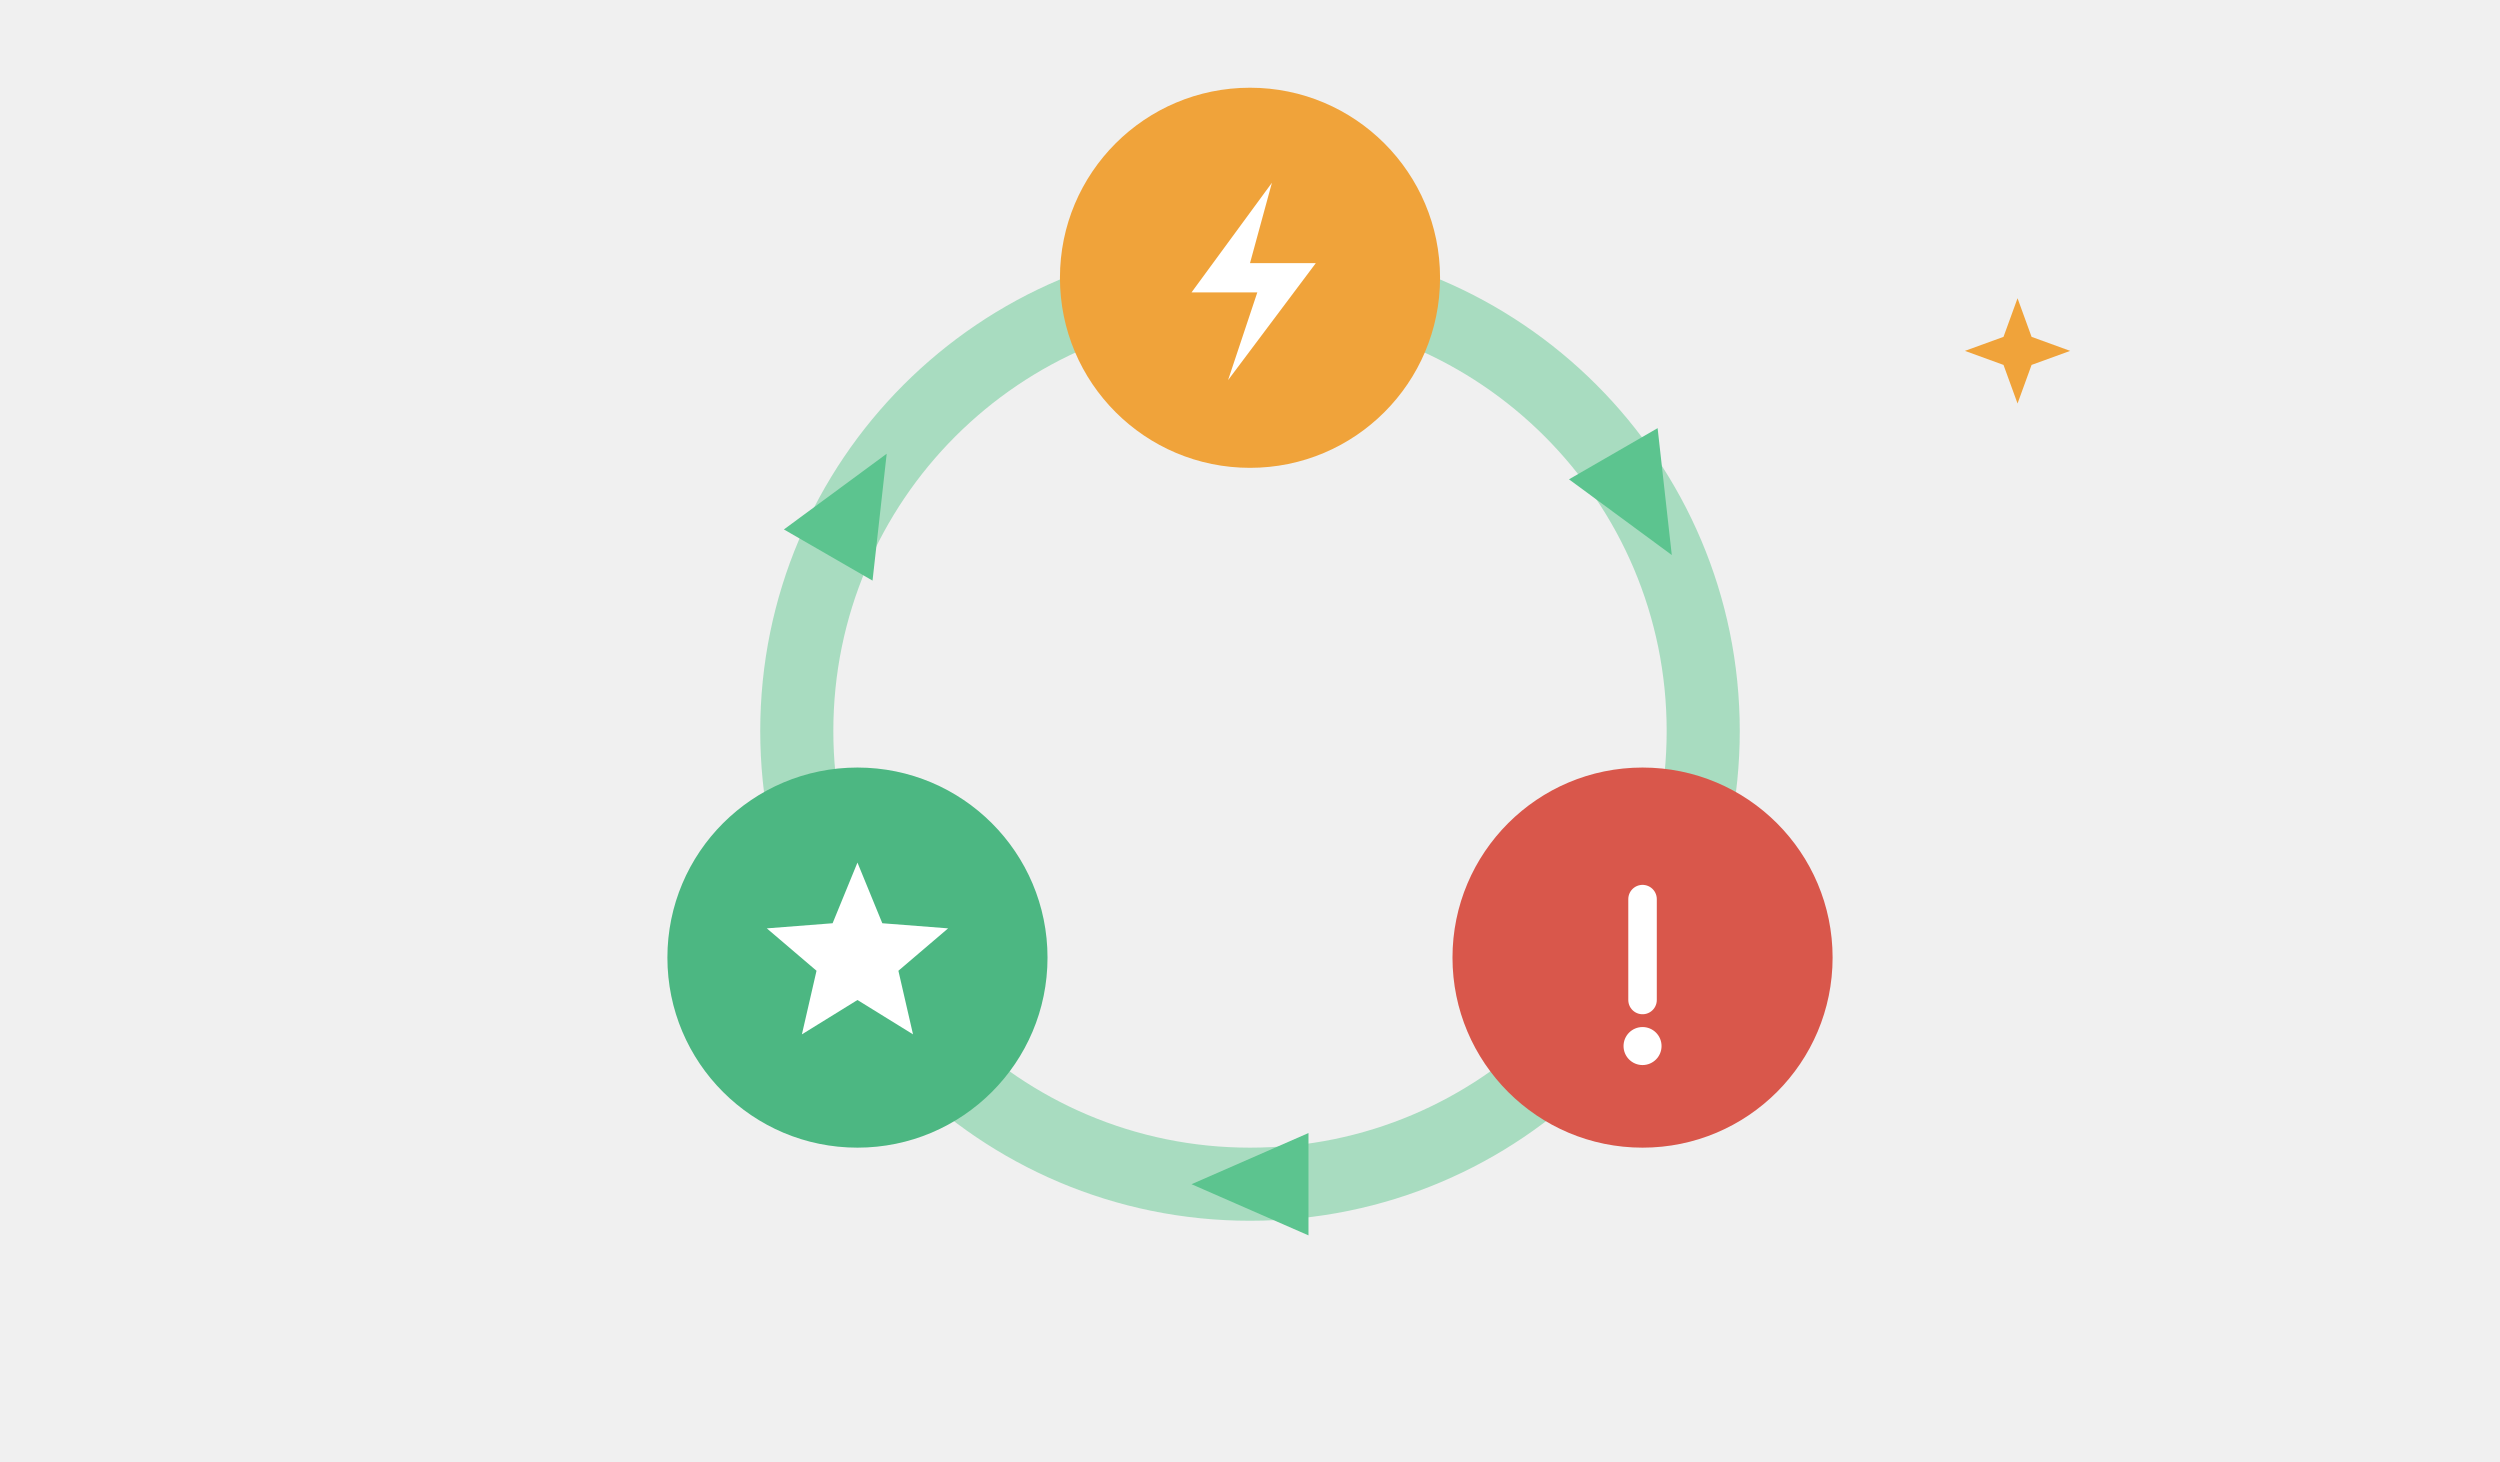
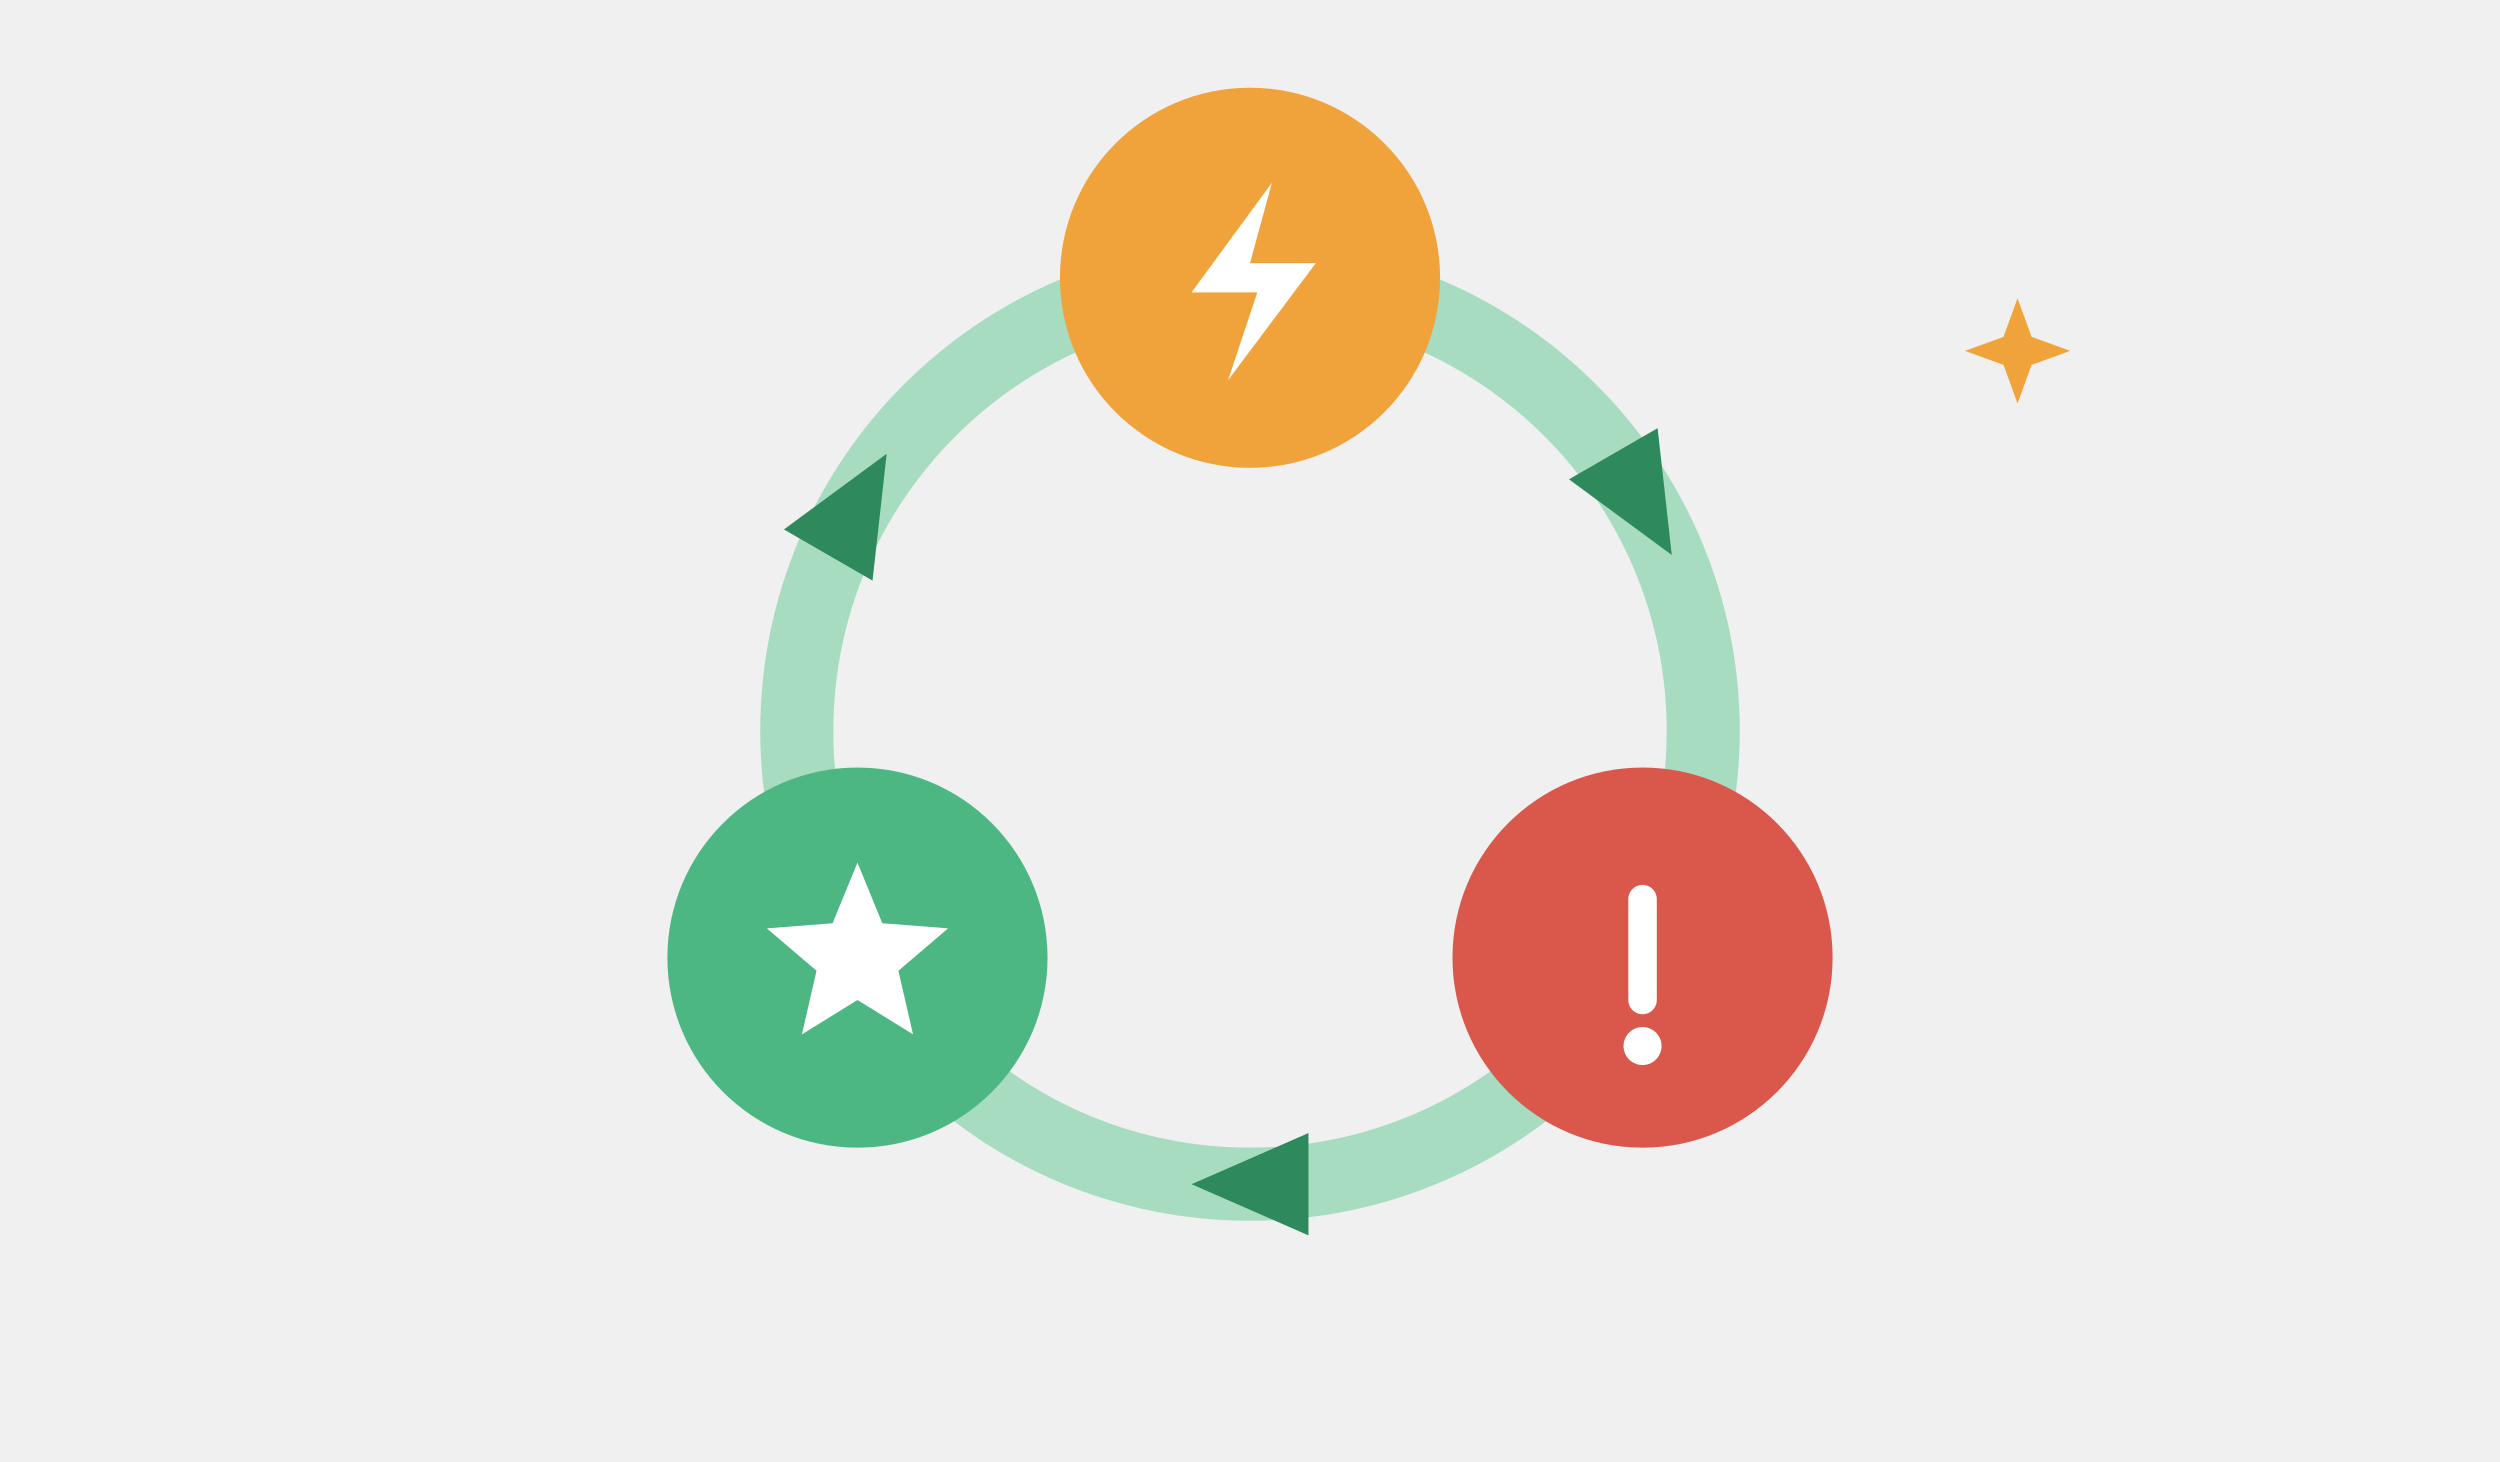
<svg xmlns="http://www.w3.org/2000/svg" width="342" height="200" viewBox="0 0 342 200">
  <circle cx="171" cy="100" r="62" fill="none" stroke="#A8DCC0" stroke-width="10" />
-   <path d="M-8 -7 L8 0 L-8 7z" transform="translate(224.7 69.0) rotate(60)" fill="#5CC48F" />
-   <path d="M-8 -7 L8 0 L-8 7z" transform="translate(171.0 162.0) rotate(180)" fill="#5CC48F" />
-   <path d="M-8 -7 L8 0 L-8 7z" transform="translate(117.3 69.0) rotate(-60)" fill="#5CC48F" />
+   <path d="M-8 -7 L8 0 L-8 7z" transform="translate(224.7 69.0) rotate(60)" fill="#2E8A5C" />
+   <path d="M-8 -7 L8 0 L-8 7z" transform="translate(171.0 162.0) rotate(180)" fill="#2E8A5C" />
+   <path d="M-8 -7 L8 0 L-8 7z" transform="translate(117.3 69.0) rotate(-60)" fill="#2E8A5C" />
  <circle cx="171" cy="38" r="26" fill="#F0A33A" />
  <path d="M174 25l-11 15h9l-4 12 12 -16h-9z" fill="#FFFFFF" />
  <circle cx="224.7" cy="131" r="26" fill="#D9574B" />
  <path d="M0 -0.7L0 -0.24" transform="translate(224.7 144.0) scale(30.0)" fill="none" stroke="#FFFFFF" stroke-width="0.13" stroke-linecap="round" stroke-linejoin="round" />
  <circle cx="224.7" cy="143.1" r="2.6" fill="#FFFFFF" />
  <circle cx="117.3" cy="131.0" r="26" fill="#4CB782" />
  <polygon points="117.3,118.0 120.7,126.3 129.7,127.0 122.9,132.8 124.9,141.5 117.3,136.8 109.7,141.5 111.7,132.8 104.9,127.0 113.9,126.3" fill="#FFFFFF" />
  <path d="M276 40.8l1.92 5.28 5.28 1.92 -5.28 1.92 -1.92 5.28 -1.92 -5.28 -5.28 -1.92 5.28 -1.92z" fill="#F0A33A" />
</svg>
